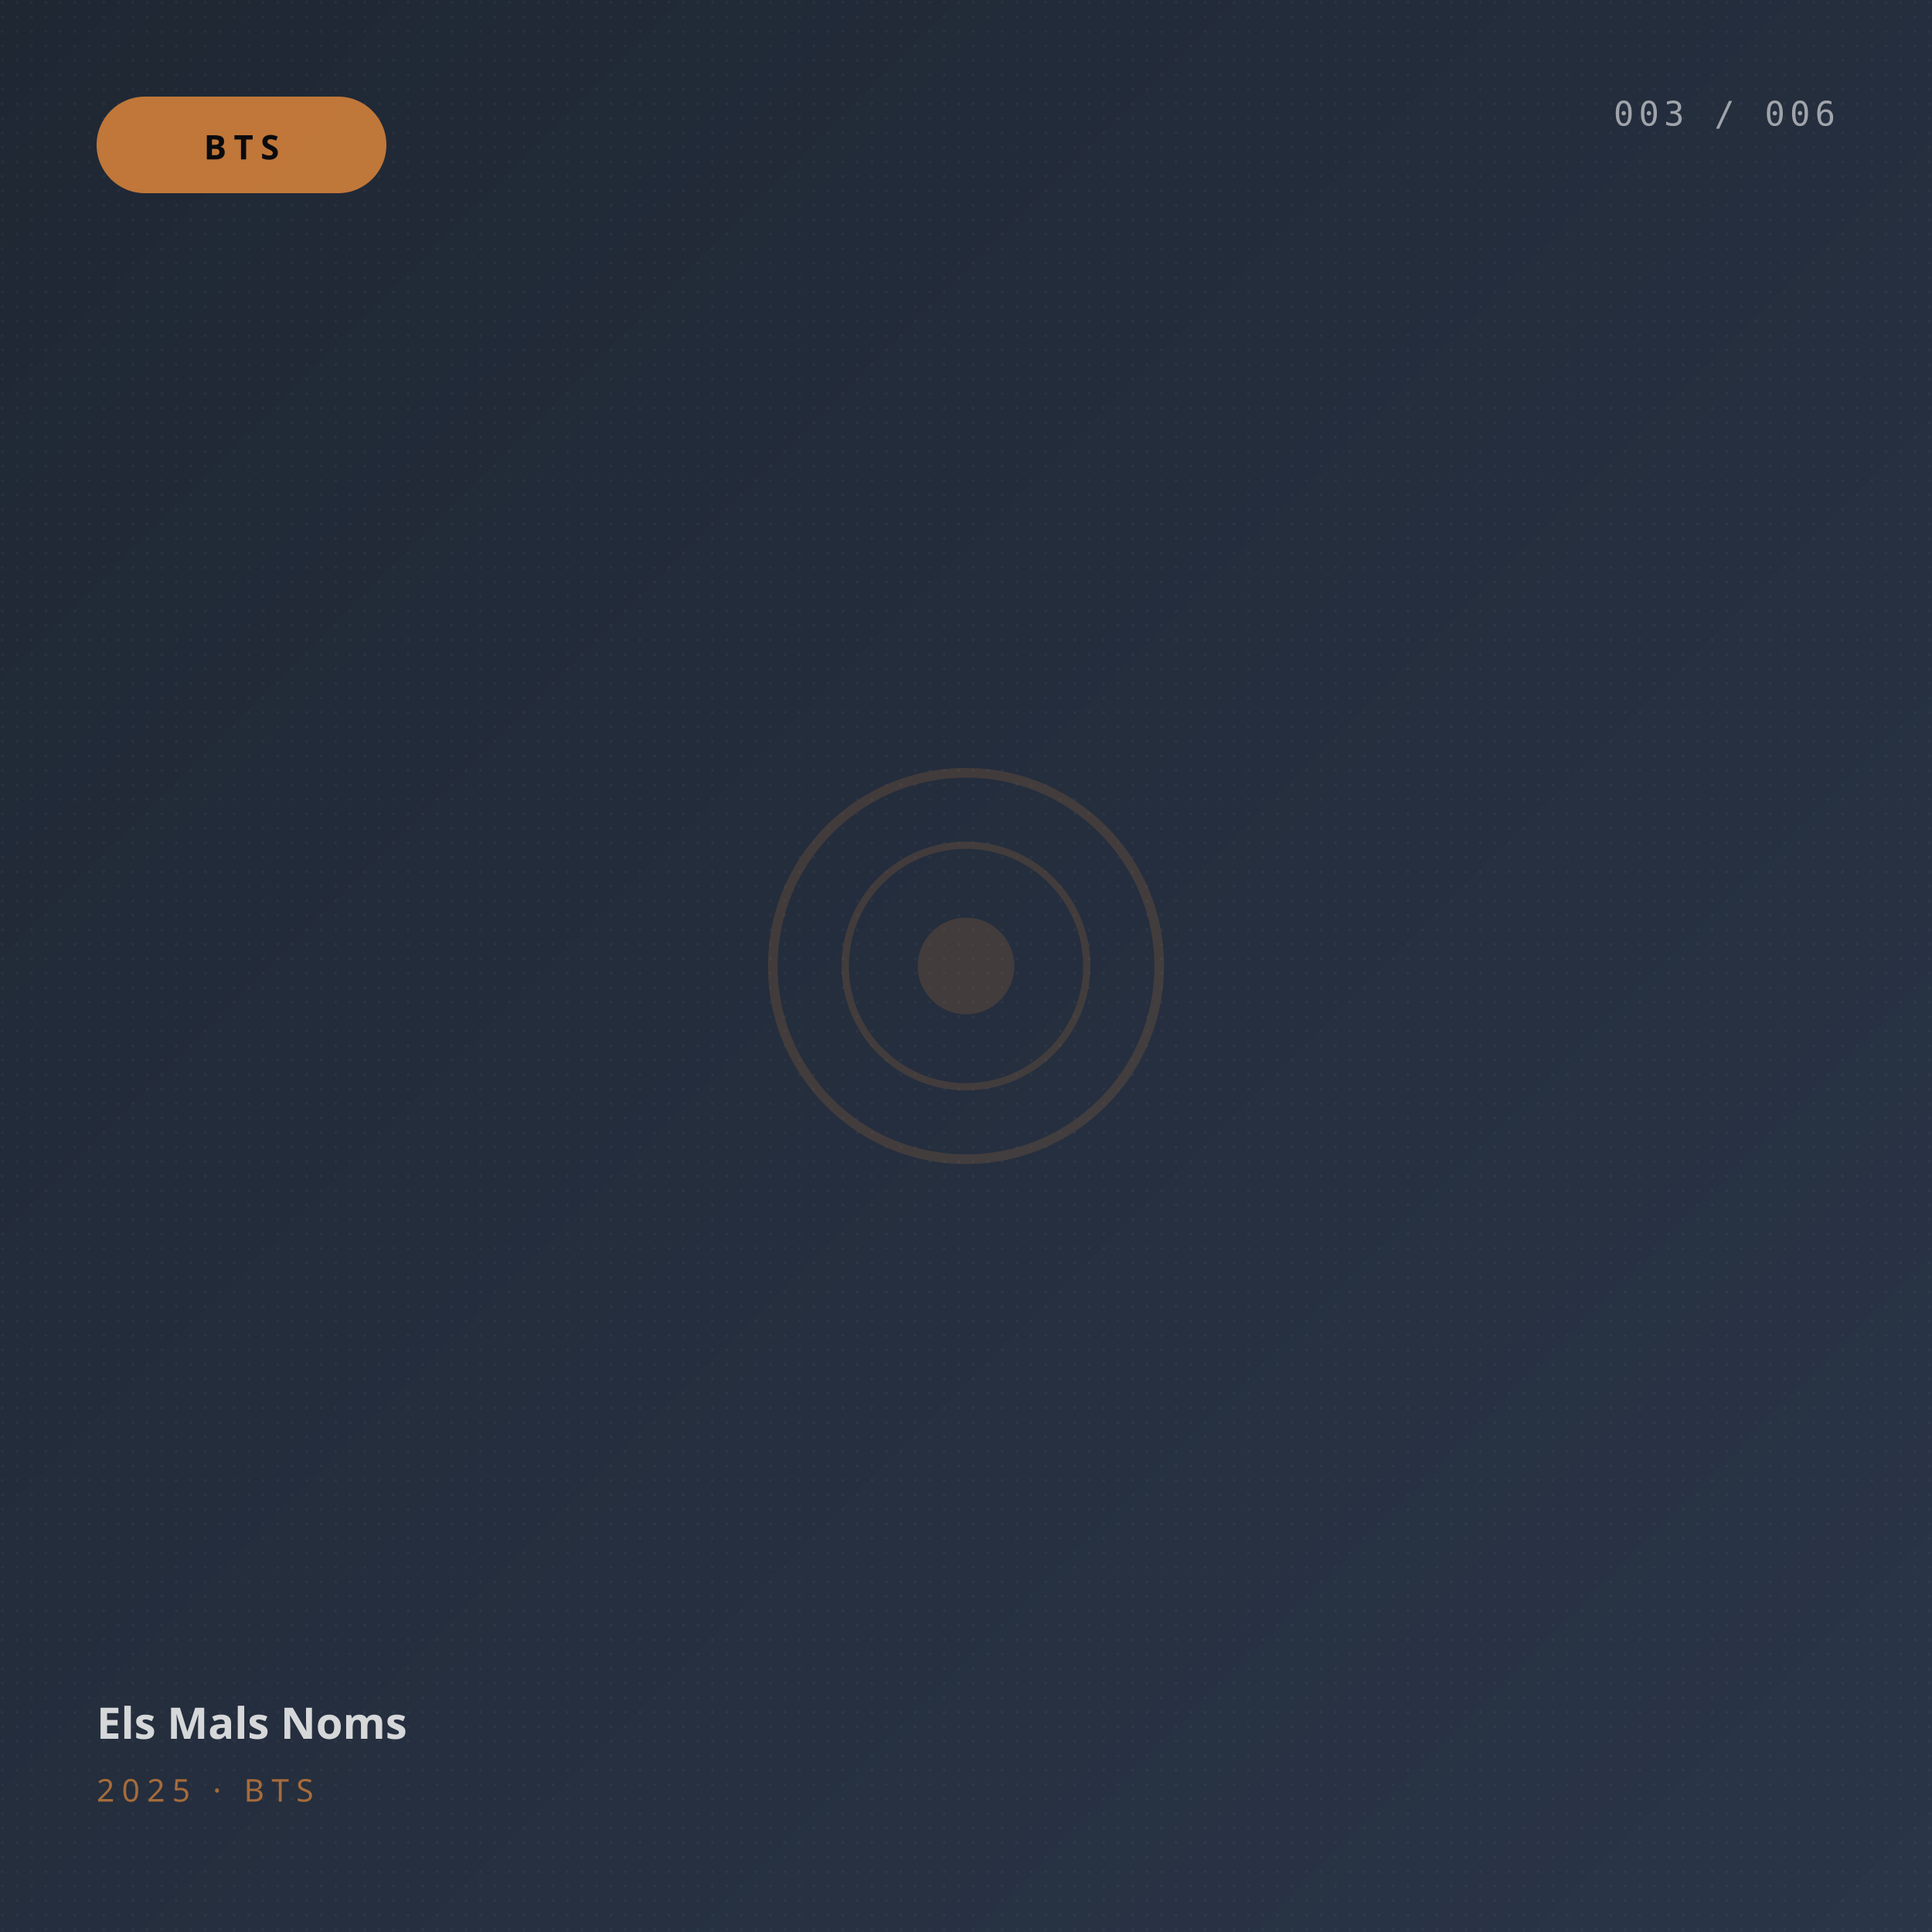
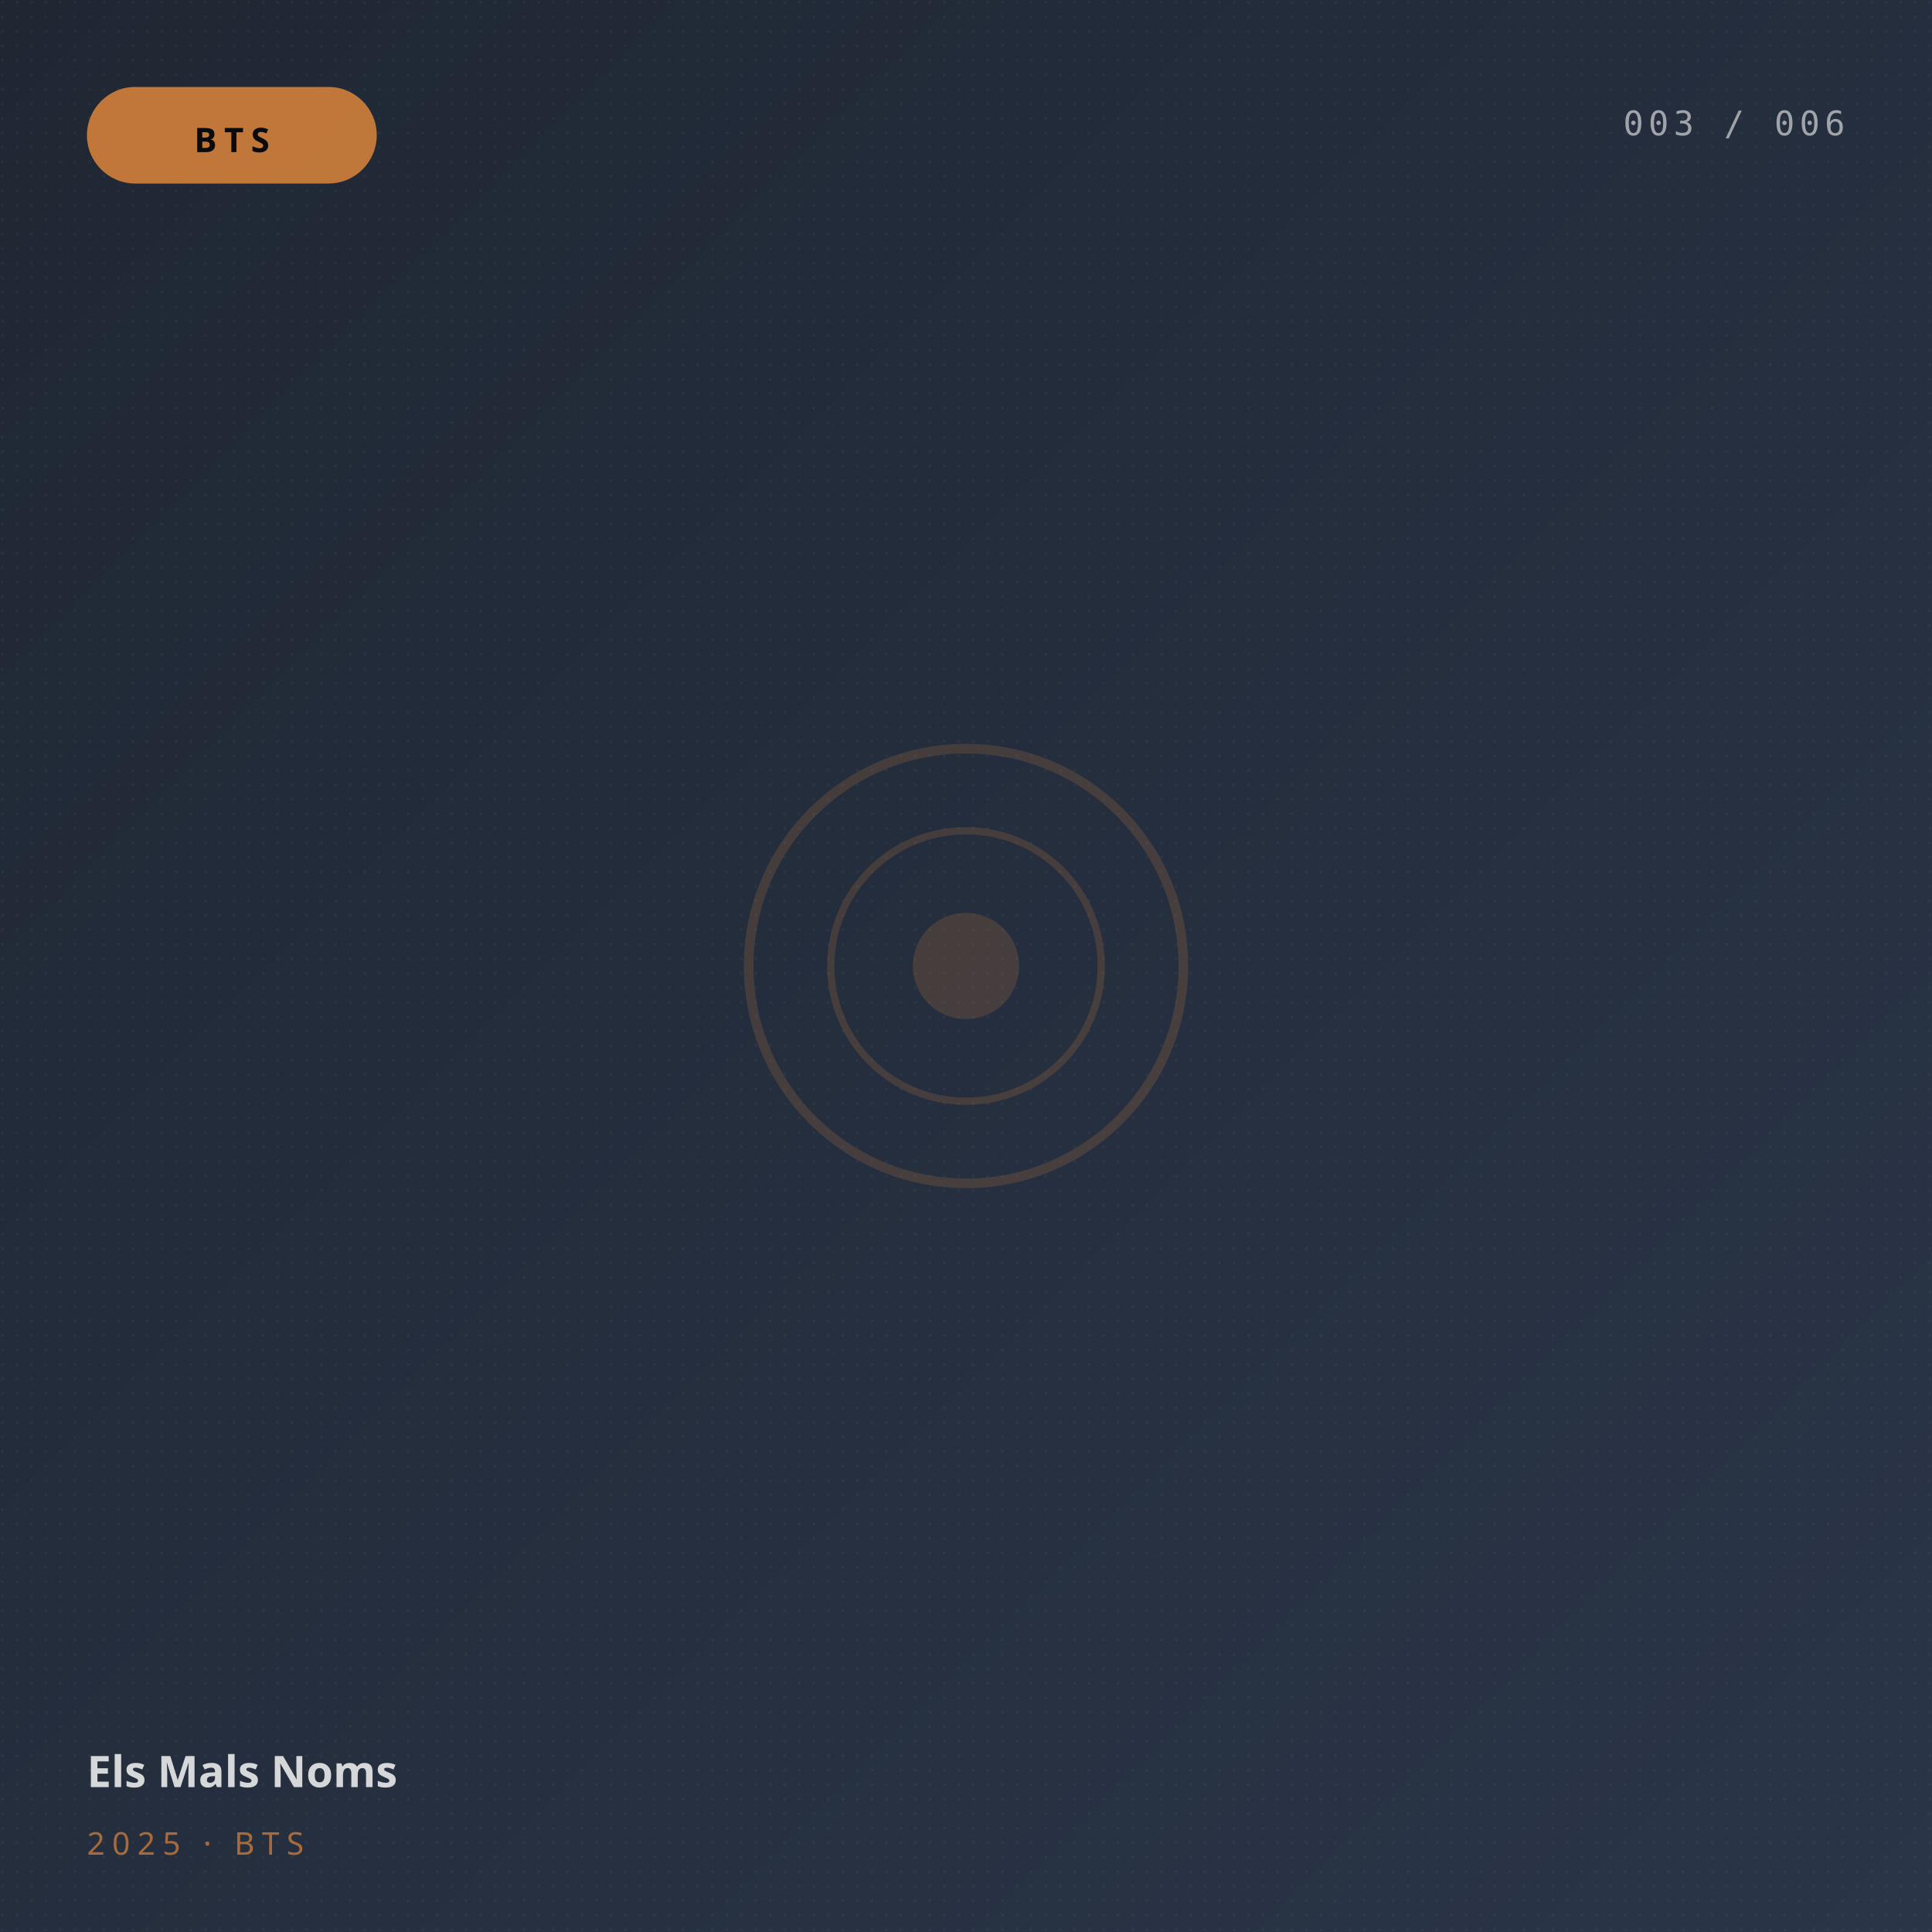
<svg xmlns="http://www.w3.org/2000/svg" viewBox="0 0 800 800" preserveAspectRatio="xMidYMid slice">
  <defs>
    <linearGradient id="p-els-mals-noms-bts-2" x1="0" y1="0" x2="1" y2="1">
      <stop offset="0%" stop-color="#1f2733" />
      <stop offset="100%" stop-color="#2a3548" />
    </linearGradient>
    <pattern id="g-els-mals-noms-bts-2" x="0" y="0" width="6" height="6" patternUnits="userSpaceOnUse">
      <circle cx="1" cy="1" r="0.6" fill="#ffffff" opacity="0.04" />
    </pattern>
  </defs>
  <rect width="800" height="800" fill="url(#p-els-mals-noms-bts-2)" />
  <rect width="800" height="800" fill="url(#g-els-mals-noms-bts-2)" />
-   <g transform="translate(40,40)">
+   <g transform="translate(36,36)">
    <rect x="0" y="0" width="120" height="40" rx="20" fill="#C77B3A" opacity="0.95" />
-     <text x="60" y="26" text-anchor="middle" font-family="ui-sans-serif,system-ui" font-size="14" font-weight="700" fill="#0b0b0d" letter-spacing="3">BTS</text>
+     <text x="60" y="27" text-anchor="middle" font-family="ui-sans-serif,system-ui" font-size="14" font-weight="700" fill="#0b0b0d" letter-spacing="3">BTS</text>
  </g>
-   <g transform="translate(760,52)" opacity="0.6">
+   <g transform="translate(764, 56)" opacity="0.6">
    <text x="0" y="0" text-anchor="end" font-family="ui-monospace,monospace" font-size="14" fill="#f4f4f4" letter-spacing="2">003 / 006</text>
  </g>
-   <g transform="translate(400,400)" opacity="0.18">
-     <circle cx="0" cy="0" r="80" fill="none" stroke="#C77B3A" stroke-width="4" />
-     <circle cx="0" cy="0" r="50" fill="none" stroke="#C77B3A" stroke-width="3" />
-     <circle cx="0" cy="0" r="20" fill="#C77B3A" />
+   <g transform="translate(400, 400)" opacity="0.2">
+     <circle cx="0" cy="0" r="90" fill="none" stroke="#C77B3A" stroke-width="4" />
+     <circle cx="0" cy="0" r="56" fill="none" stroke="#C77B3A" stroke-width="3" />
+     <circle cx="0" cy="0" r="22" fill="#C77B3A" />
  </g>
-   <g transform="translate(40,720)">
+   <g transform="translate(36, 740)">
    <text x="0" y="0" font-family="ui-sans-serif,system-ui" font-size="18" font-weight="600" fill="#f4f4f4" opacity="0.85">Els Mals Noms</text>
-     <text x="0" y="26" font-family="ui-sans-serif,system-ui" font-size="13" font-weight="500" fill="#C77B3A" letter-spacing="3" opacity="0.8">2025 · BTS</text>
+     <text x="0" y="28" font-family="ui-sans-serif,system-ui" font-size="13" font-weight="500" fill="#C77B3A" letter-spacing="3" opacity="0.8">2025 · BTS</text>
  </g>
</svg>
